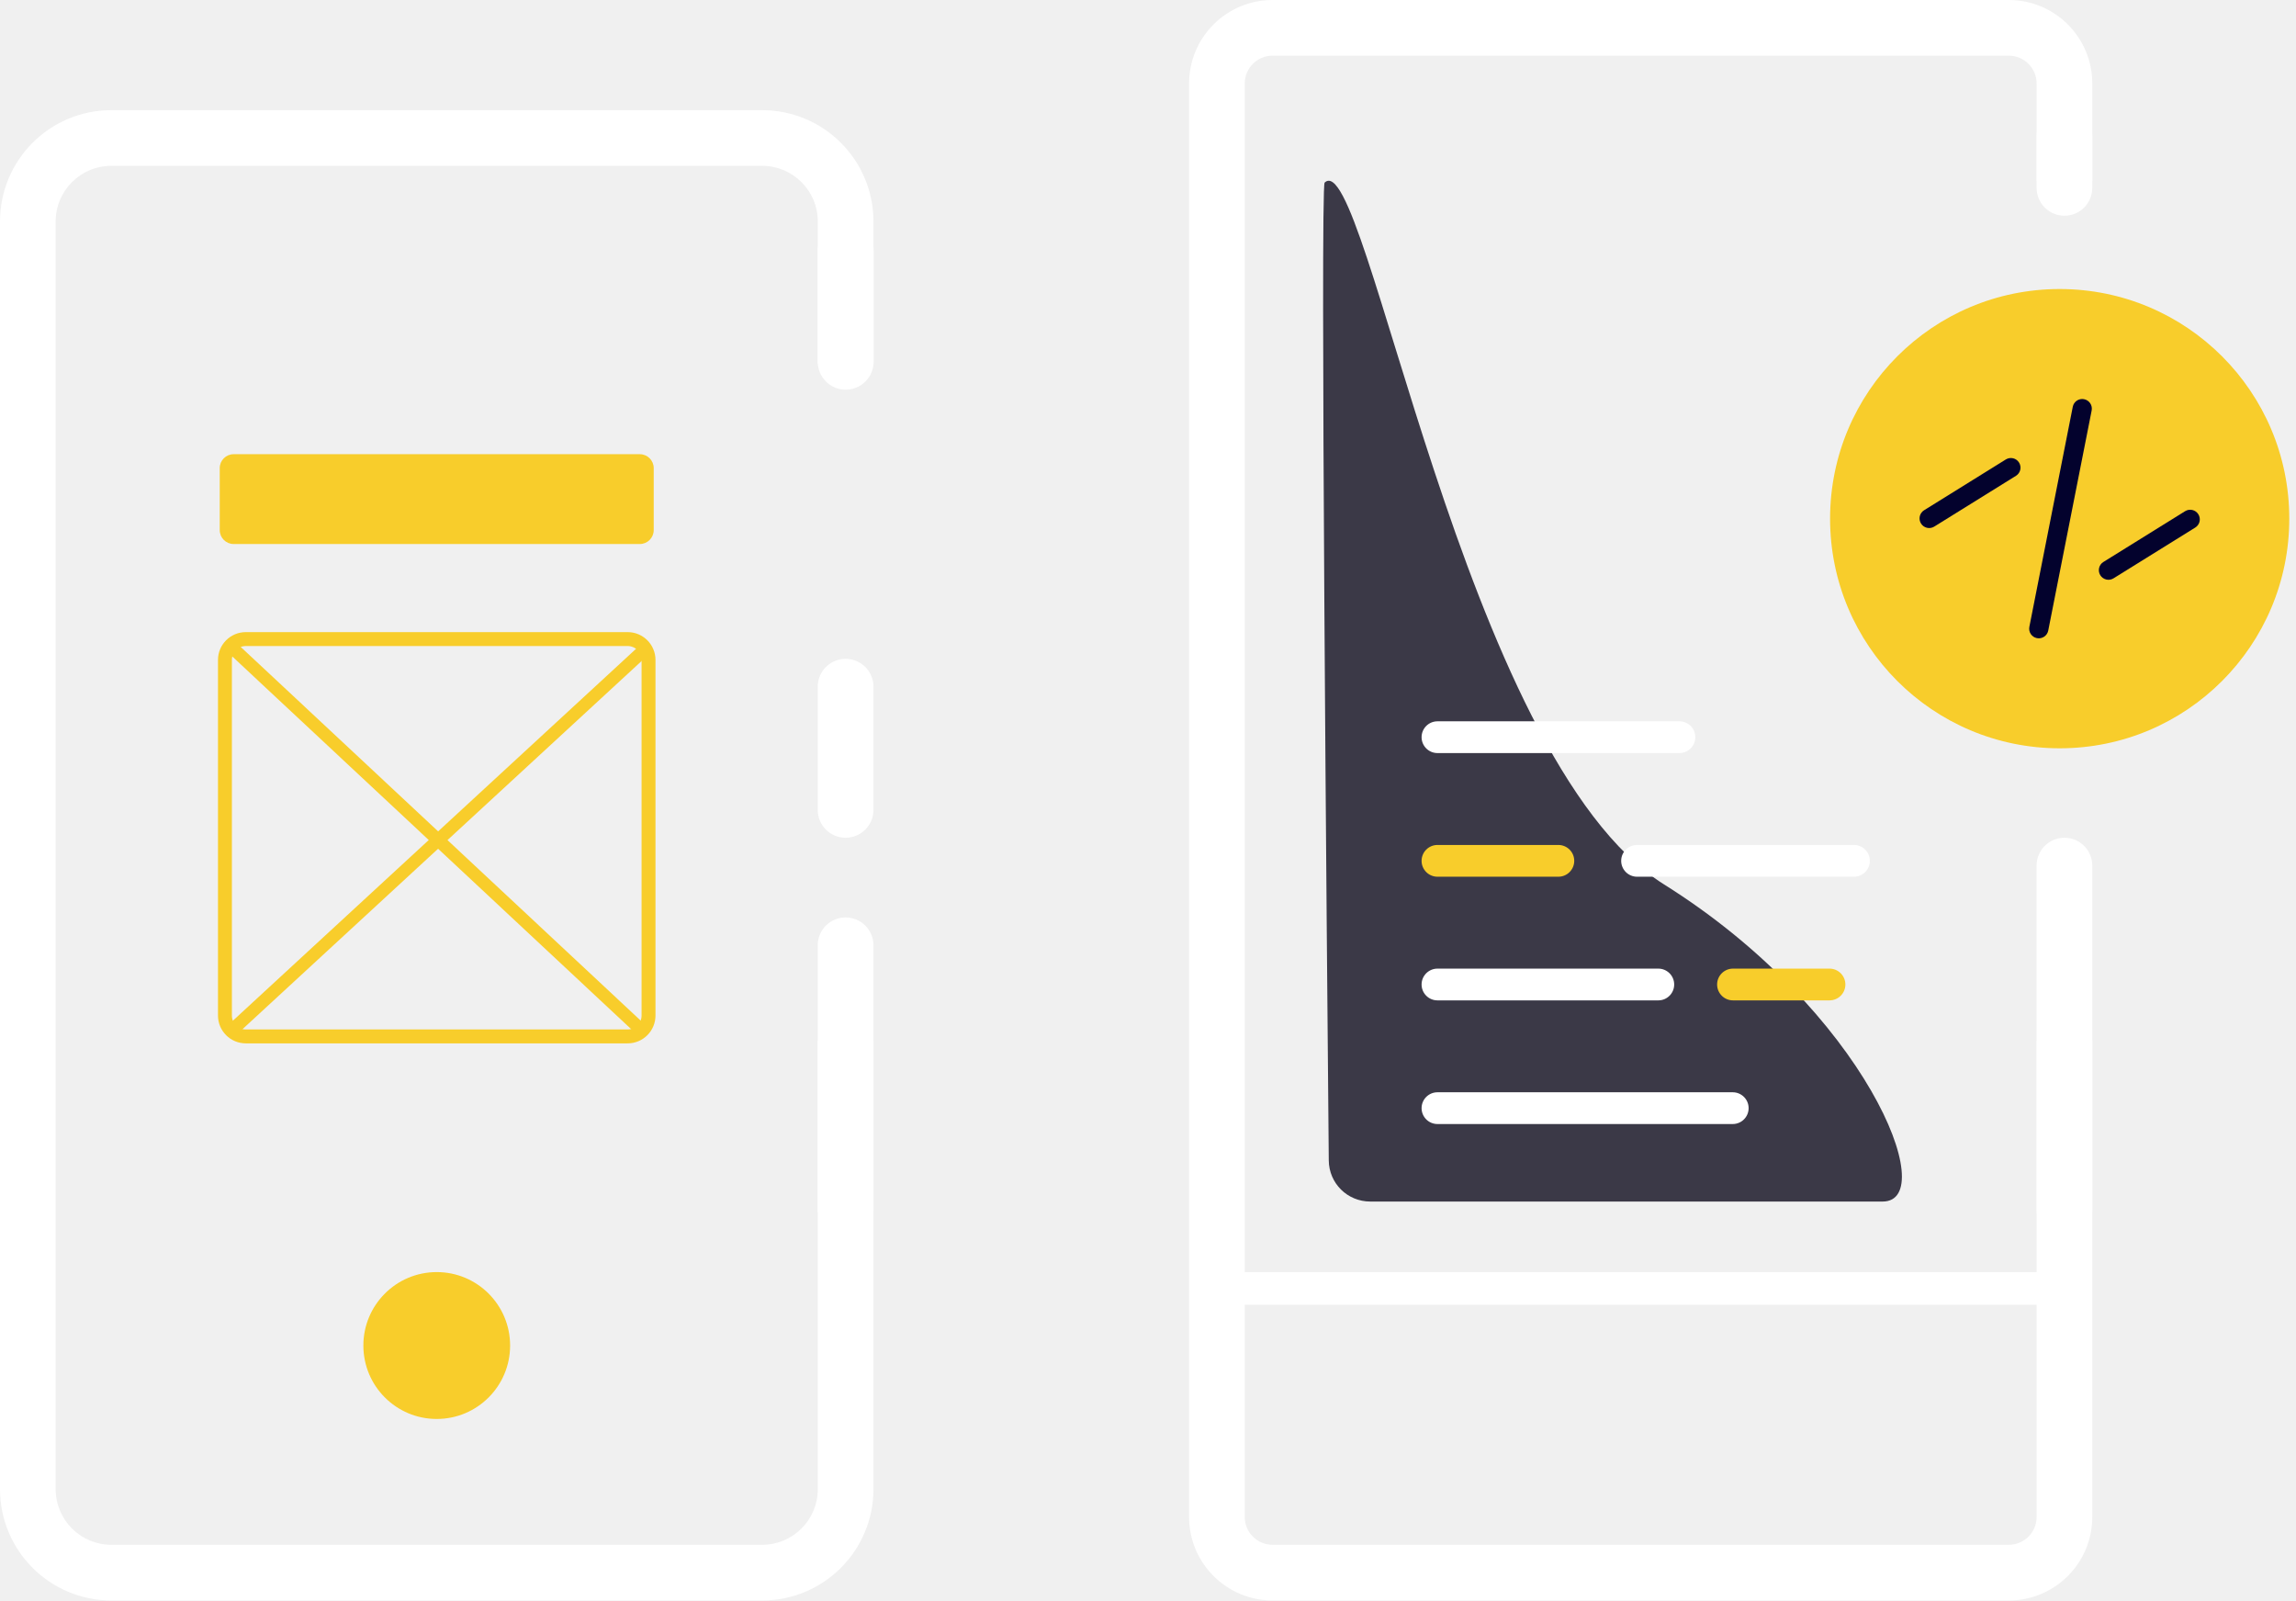
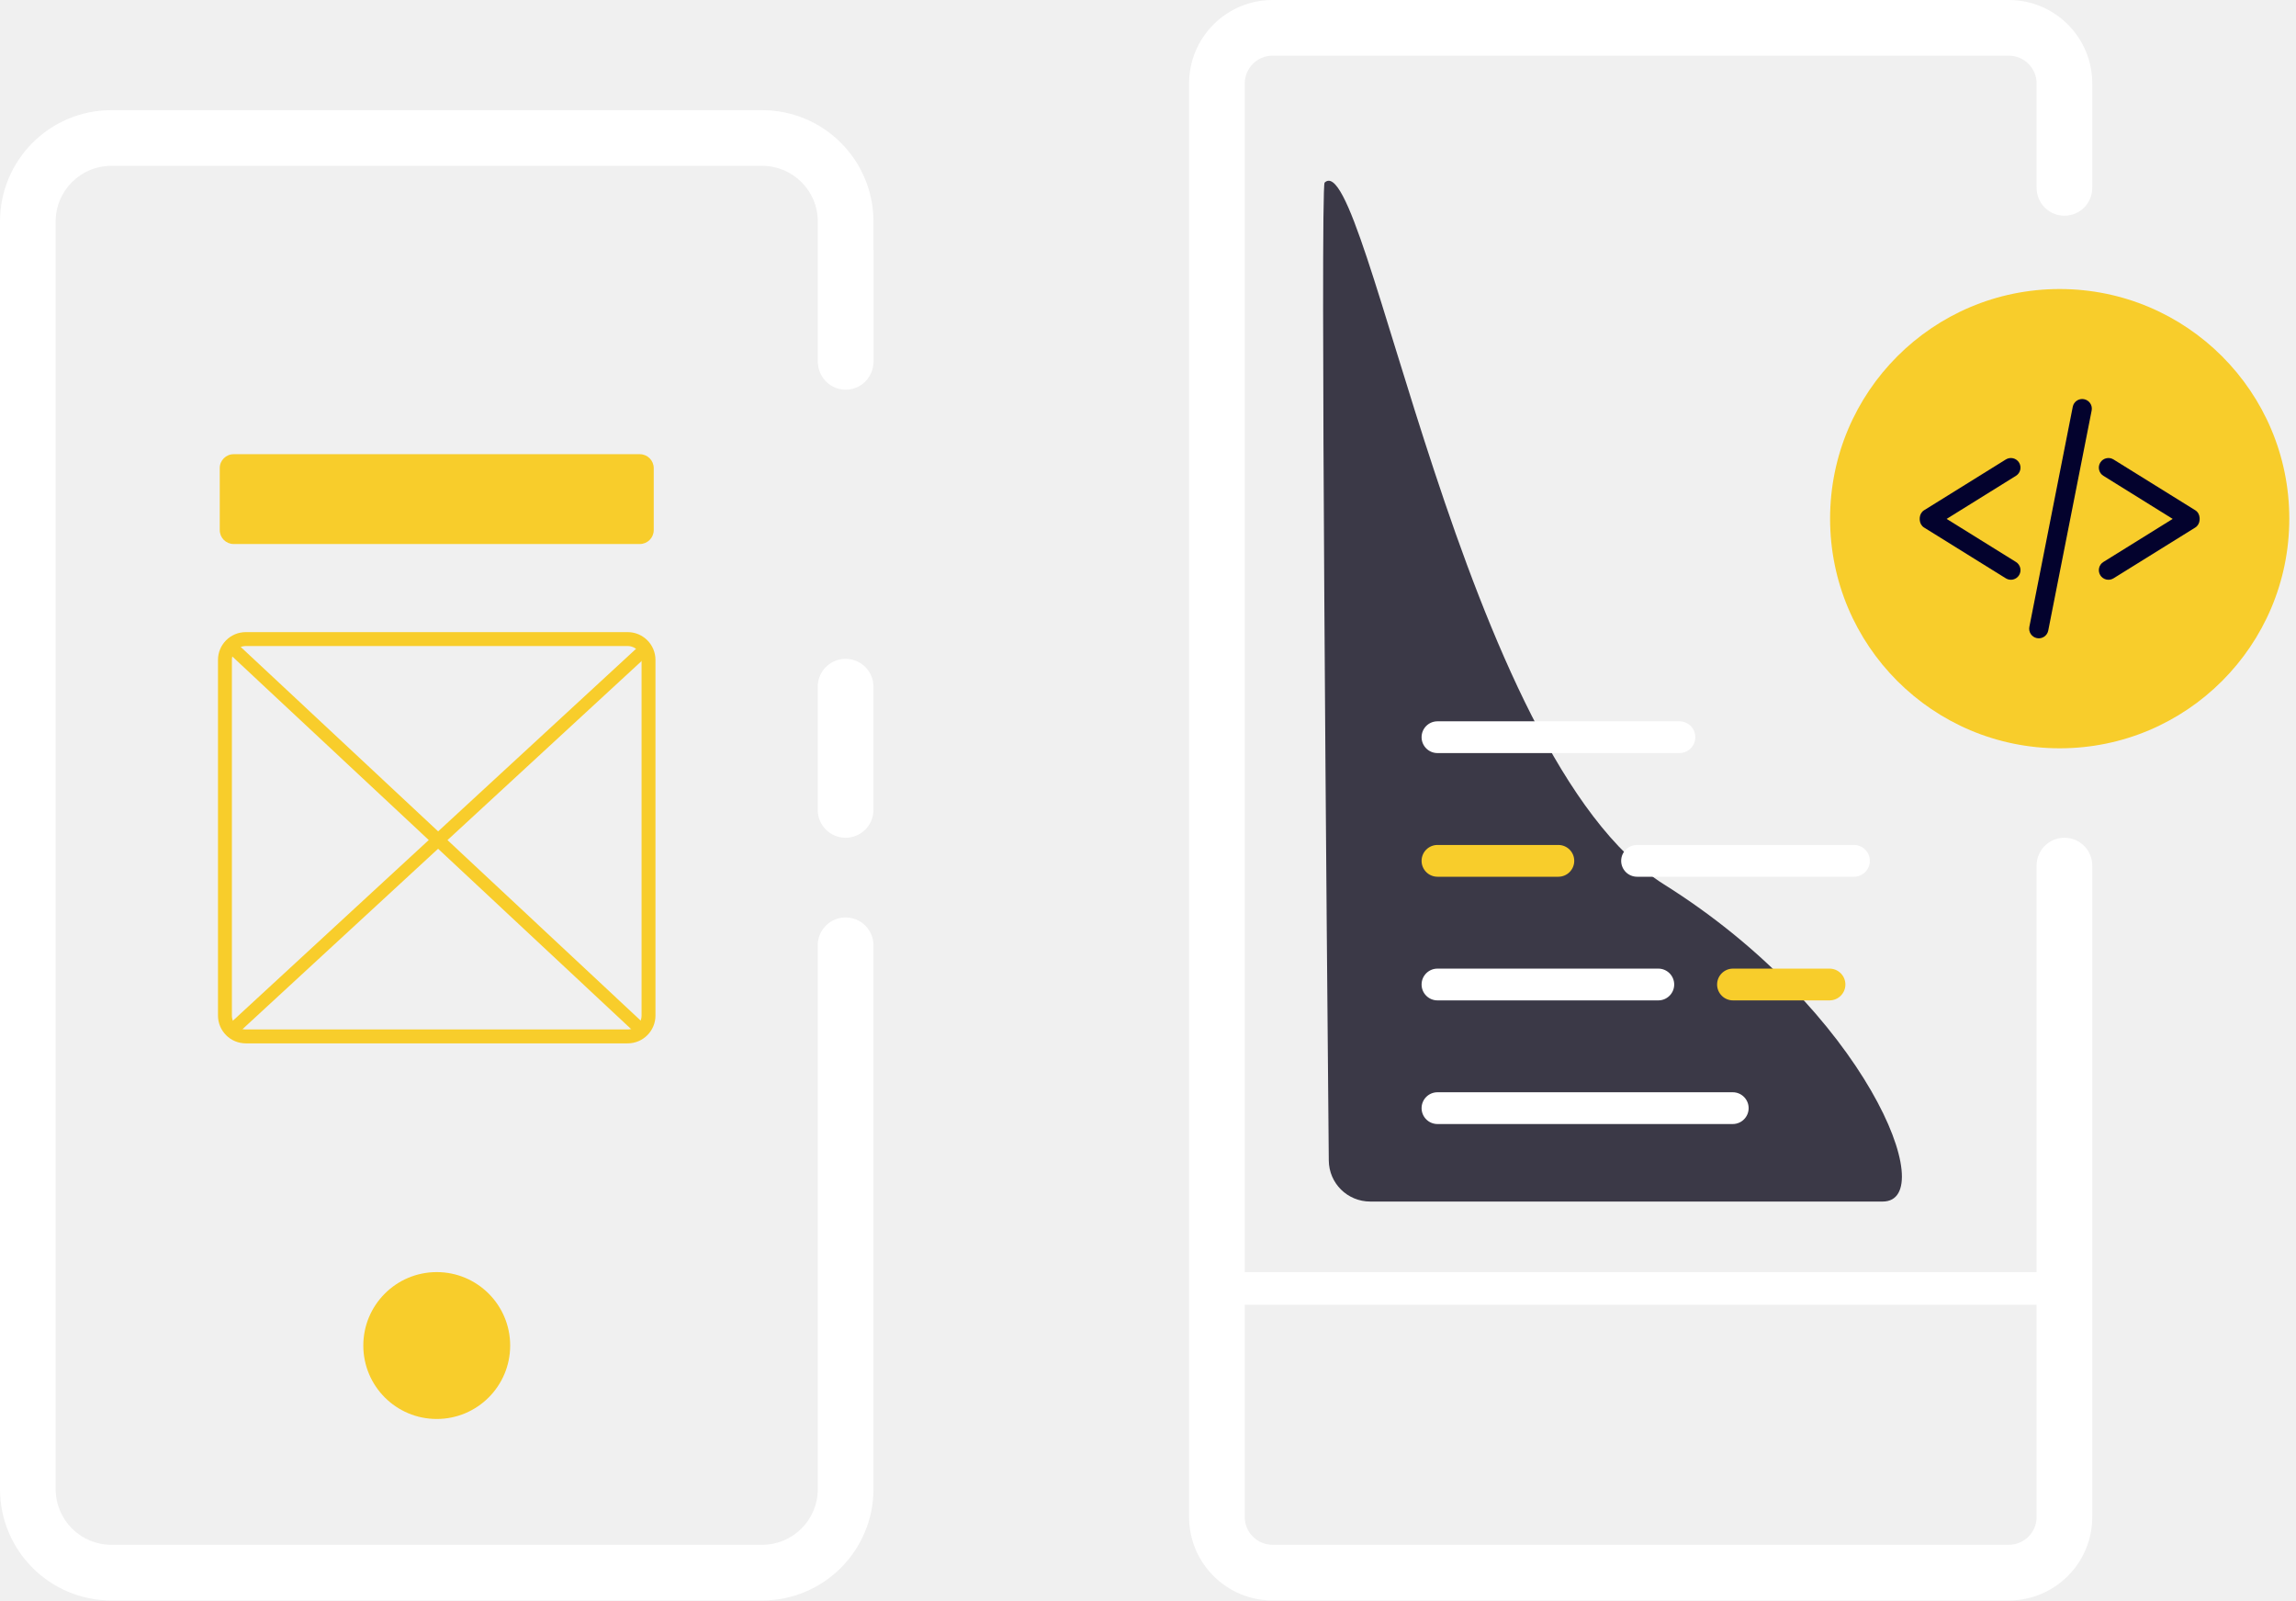
- <svg xmlns="http://www.w3.org/2000/svg" width="165" height="115" viewBox="0 0 165 115" fill="none">
-   <rect x="58.766" y="88.902" width="22.98" height="4.006" rx="2.003" transform="rotate(-90 58.7656 88.9023)" fill="white" />
-   <rect x="58.766" y="60.196" width="12.855" height="4.006" rx="2.003" transform="rotate(-90 58.7656 60.1955)" fill="white" />
-   <rect x="58.766" y="28" width="12" height="4.016" rx="2.008" transform="rotate(-90 58.7656 28)" fill="white" />
-   <path d="M95.194 13.12C98.196 10.262 105.081 54.458 119.582 63.547C134.083 72.635 139.503 86.336 135.293 86.336C131.826 86.336 107.096 86.336 98.474 86.336C96.829 86.336 95.507 85.028 95.491 83.382C95.366 69.734 94.867 13.431 95.194 13.12Z" fill="#3B3947" />
-   <rect x="87.59" y="91.404" width="60.882" height="2.346" rx="1.173" fill="white" />
-   <rect x="102.161" y="51.829" width="19.67" height="2.282" rx="1.141" fill="white" />
-   <rect x="102.161" y="60.714" width="10.97" height="2.282" rx="1.141" fill="#F8CD2B" />
-   <rect x="116.505" y="60.714" width="17.87" height="2.282" rx="1.141" fill="white" />
-   <rect x="102.161" y="69.599" width="18.153" height="2.282" rx="1.141" fill="white" />
-   <rect x="123.399" y="69.599" width="9.218" height="2.282" rx="1.141" fill="#F8CD2B" />
-   <rect x="102.161" y="78.484" width="23.502" height="2.282" rx="1.141" fill="white" />
-   <path fill-rule="evenodd" clip-rule="evenodd" d="M8 11.916H54.771C56.98 11.916 58.771 13.707 58.771 15.916V26.136H62.771V15.916C62.771 11.498 59.19 7.916 54.771 7.916H8C3.582 7.916 0 11.498 0 15.916V107C0 111.418 3.582 115 8 115H54.771C59.19 115 62.771 111.418 62.771 107V74.781H58.771V107C58.771 109.209 56.98 111 54.771 111H8C5.791 111 4 109.209 4 107V15.916C4 13.707 5.791 11.916 8 11.916Z" fill="white" />
-   <ellipse cx="31.386" cy="96.681" rx="5.273" ry="5.277" fill="#F8CD2B" />
-   <rect x="146.359" y="88.902" width="28.707" height="4.001" rx="2" transform="rotate(-90 146.359 88.9023)" fill="white" />
-   <rect x="146.359" y="15.5" width="7.685" height="4.001" rx="2" transform="rotate(-90 146.359 15.5)" fill="white" />
-   <path fill-rule="evenodd" clip-rule="evenodd" d="M91.452 4H144.36C145.465 4 146.36 4.895 146.36 6V12.988H150.36V6C150.36 2.686 147.674 0 144.36 0H91.452C88.139 0 85.452 2.686 85.452 6V109C85.452 112.314 88.139 115 91.452 115H144.36C147.674 115 150.36 112.314 150.36 109V74.781H146.36V109C146.36 110.105 145.465 111 144.36 111H91.452C90.348 111 89.452 110.105 89.452 109V6C89.452 4.895 90.348 4 91.452 4Z" fill="white" />
-   <rect x="16.165" y="45.92" width="30.441" height="28.55" rx="1.5" stroke="#F8CD2B" />
-   <path d="M46.102 73.39C46.342 73.614 46.42 73.967 46.279 74.181C46.138 74.395 45.83 74.387 45.592 74.165L16.673 47.152C16.435 46.929 16.356 46.576 16.498 46.362C16.638 46.148 16.947 46.156 17.184 46.377L46.102 73.39Z" fill="#F8CD2B" />
-   <path d="M17.113 74.239C16.872 74.461 16.565 74.465 16.425 74.25C16.285 74.035 16.367 73.681 16.606 73.46L45.664 46.661C45.904 46.44 46.211 46.435 46.351 46.651C46.49 46.865 46.409 47.22 46.171 47.439L17.113 74.239Z" fill="#F8CD2B" />
-   <rect x="15.791" y="32.636" width="31.188" height="6.454" rx="1" fill="#F8CD2B" />
-   <circle cx="148.017" cy="37.268" r="16.5" fill="#F8CD2B" />
-   <rect x="137.686" y="37.028" width="8.296" height="1.383" rx="0.691" transform="rotate(-31.8536 137.686 37.0281)" fill="#03022D" />
-   <rect x="145.462" y="40.745" width="8.296" height="1.383" rx="0.691" transform="scale(-1 1) rotate(-31.8536 145.462 40.7446)" fill="#03022D" />
-   <rect x="158.347" y="37.028" width="8.296" height="1.383" rx="0.691" transform="scale(-1 1) rotate(-31.8536 158.347 37.0281)" fill="#03022D" />
-   <rect x="150.571" y="40.745" width="8.296" height="1.383" rx="0.691" transform="rotate(-31.8536 150.571 40.7446)" fill="#03022D" />
-   <rect x="145.704" y="45.719" width="17.5" height="1.383" rx="0.691" transform="rotate(-78.8385 145.704 45.7187)" fill="#03022D" />
+ <svg xmlns="http://www.w3.org/2000/svg" version="1.1" id="Layer_1" x="0px" y="0px" width="165px" height="115px" viewBox="0 0 165 115" enable-background="new 0 0 165 115" xml:space="preserve">
+   <path fill="#3B3947" d="M95.193,13.12c3.003-2.858,9.888,41.337,24.389,50.427c14.501,9.089,19.921,22.789,15.711,22.789  c-3.467,0-28.197,0-36.818,0c-1.646,0-2.969-1.309-2.983-2.954C95.365,69.734,94.867,13.431,95.193,13.12z" />
+   <g>
+     <path fill="#FFFFFF" d="M103.302,51.829h17.388c0.631,0,1.142,0.511,1.142,1.141l0,0c0,0.63-0.511,1.141-1.142,1.141h-17.388   c-0.63,0-1.141-0.511-1.141-1.141l0,0C102.161,52.339,102.672,51.829,103.302,51.829z" />
+     <path fill="#F8CD2B" d="M103.302,60.714h8.688c0.631,0,1.141,0.511,1.141,1.141l0,0c0,0.63-0.51,1.142-1.141,1.142h-8.688   c-0.63,0-1.141-0.512-1.141-1.142l0,0C102.161,61.225,102.672,60.714,103.302,60.714z" />
+     <path fill="#FFFFFF" d="M117.646,60.714h15.588c0.63,0,1.141,0.511,1.141,1.141l0,0c0,0.63-0.511,1.142-1.141,1.142h-15.588   c-0.631,0-1.142-0.512-1.142-1.142l0,0C116.505,61.225,117.016,60.714,117.646,60.714z" />
+     <path fill="#FFFFFF" d="M103.302,69.599h15.872c0.629,0,1.141,0.511,1.141,1.142l0,0c0,0.629-0.512,1.141-1.141,1.141h-15.872   c-0.63,0-1.141-0.512-1.141-1.141l0,0C102.161,70.109,102.672,69.599,103.302,69.599z" />
+     <path fill="#F8CD2B" d="M124.54,69.599h6.937c0.63,0,1.141,0.511,1.141,1.142l0,0c0,0.629-0.511,1.141-1.141,1.141h-6.937   c-0.63,0-1.142-0.512-1.142-1.141l0,0C123.398,70.109,123.91,69.599,124.54,69.599z" />
+     <path fill="#FFFFFF" d="M103.302,78.483h21.22c0.631,0,1.142,0.511,1.142,1.142l0,0c0,0.629-0.511,1.141-1.142,1.141h-21.22   c-0.63,0-1.141-0.512-1.141-1.141l0,0C102.161,78.994,102.672,78.483,103.302,78.483z" />
+   </g>
+   <g>
+     <path fill="#FFFFFF" d="M60.769,47.341c-1.106,0-2.003,0.896-2.003,2.003v8.85c0,1.105,0.896,2.002,2.003,2.002   c1.106,0,2.002-0.896,2.002-2.002v-8.85C62.771,48.237,61.875,47.341,60.769,47.341z" />
+     <path fill="#FFFFFF" d="M62.771,17.906v-1.99c0-4.418-3.582-8-8-8H8c-4.418,0-8,3.582-8,8V107c0,4.418,3.582,8,8,8h46.771   c4.418,0,8-3.582,8-8V86.899V74.781v-6.855c0-1.106-0.896-2.003-2.002-2.003c-1.106,0-2.003,0.896-2.003,2.003v18.974   c0,0.019,0.005,0.035,0.005,0.054V107c0,2.209-1.791,4-4,4H8c-2.209,0-4-1.791-4-4V15.916c0-2.209,1.791-4,4-4h46.771   c2.209,0,4,1.791,4,4v2.039c0,0.018-0.005,0.035-0.005,0.053v7.984c0,0.018,0.005,0.035,0.005,0.053v0.09h0.009   C58.855,27.176,59.714,28,60.773,28s1.918-0.824,1.993-1.864h0.004v-0.042c0.002-0.034,0.01-0.067,0.01-0.102v-7.984   C62.781,17.973,62.773,17.94,62.771,17.906z" />
+   </g>
+   <ellipse fill="#F8CD2B" cx="31.386" cy="96.682" rx="5.277" ry="5.277" />
+   <path fill="#FFFFFF" d="M144.359,0H91.452c-3.313,0-6,2.687-6,6v103c0,3.314,2.687,6,6,6h52.907c3.314,0,6-2.686,6-6V86.902V74.781  V62.195c0-1.104-0.895-2-2-2s-2,0.896-2,2v12.586v12.121v4.502H89.452V6c0-1.104,0.896-2,2-2h52.907c1.105,0,2,0.896,2,2v3.815  v3.173V13.5c0,1.105,0.895,2,2,2s2-0.896,2-2v-0.512V9.815V6C150.359,2.687,147.674,0,144.359,0z M146.359,93.75V109  c0,1.105-0.895,2-2,2H91.452c-1.104,0-2-0.895-2-2V93.75H146.359z" />
+   <g>
+     <path fill="none" stroke="#F8CD2B" d="M17.665,45.92h27.44c0.829,0,1.5,0.671,1.5,1.5v25.55c0,0.828-0.671,1.5-1.5,1.5h-27.44   c-0.829,0-1.5-0.672-1.5-1.5V47.42C16.165,46.592,16.836,45.92,17.665,45.92z" />
+     <path fill="#F8CD2B" d="M46.103,73.391c0.239,0.223,0.318,0.576,0.177,0.791c-0.141,0.214-0.449,0.205-0.688-0.017L16.673,47.152   c-0.238-0.222-0.317-0.576-0.176-0.79c0.141-0.213,0.449-0.207,0.687,0.015L46.103,73.391z" />
+     <path fill="#F8CD2B" d="M17.113,74.239c-0.241,0.222-0.548,0.226-0.688,0.011c-0.14-0.215-0.058-0.568,0.181-0.789l29.058-26.8   c0.239-0.221,0.546-0.225,0.687-0.01c0.14,0.215,0.059,0.569-0.18,0.789L17.113,74.239z" />
+     <path fill="#F8CD2B" d="M16.792,32.636h29.188c0.552,0,1,0.448,1,1v4.454c0,0.552-0.448,1-1,1H16.792c-0.552,0-1-0.448-1-1v-4.454   C15.792,33.083,16.239,32.636,16.792,32.636z" />
+   </g>
+   <g>
+     <circle fill="#F8CD2B" cx="148.018" cy="37.268" r="16.5" />
+     <g>
+       <path fill="#03022D" d="M144.875,40.38l-4.981-3.095l4.981-3.096c0.324-0.201,0.424-0.627,0.223-0.952    c-0.201-0.324-0.628-0.424-0.952-0.222l-5.872,3.648c-0.192,0.12-0.294,0.32-0.313,0.529c-0.006,0.034-0.002,0.067-0.003,0.101    c0.001,0.027-0.002,0.052,0.003,0.079c0.017,0.211,0.118,0.413,0.312,0.534l5.872,3.648c0.324,0.202,0.751,0.102,0.953-0.222    C145.299,41.007,145.199,40.581,144.875,40.38z" />
+       <path fill="#03022D" d="M158.076,37.276c-0.002-0.027,0.001-0.053-0.004-0.08c-0.017-0.211-0.118-0.413-0.312-0.533l-5.873-3.648    c-0.324-0.202-0.75-0.102-0.952,0.222c-0.202,0.325-0.103,0.75,0.223,0.952l4.981,3.096l-4.981,3.095    c-0.324,0.201-0.424,0.627-0.223,0.952c0.201,0.324,0.628,0.424,0.953,0.222l5.871-3.648c0.192-0.12,0.294-0.32,0.313-0.53    C158.078,37.343,158.074,37.31,158.076,37.276z" />
+       <path fill="#03022D" d="M145.838,45.041l3.119-15.813c0.074-0.375,0.438-0.618,0.813-0.544l0,0    c0.375,0.074,0.619,0.438,0.545,0.812l-3.12,15.813c-0.073,0.375-0.438,0.618-0.812,0.544l0,0    C146.008,45.779,145.764,45.415,145.838,45.041z" />
+     </g>
+   </g>
</svg>
